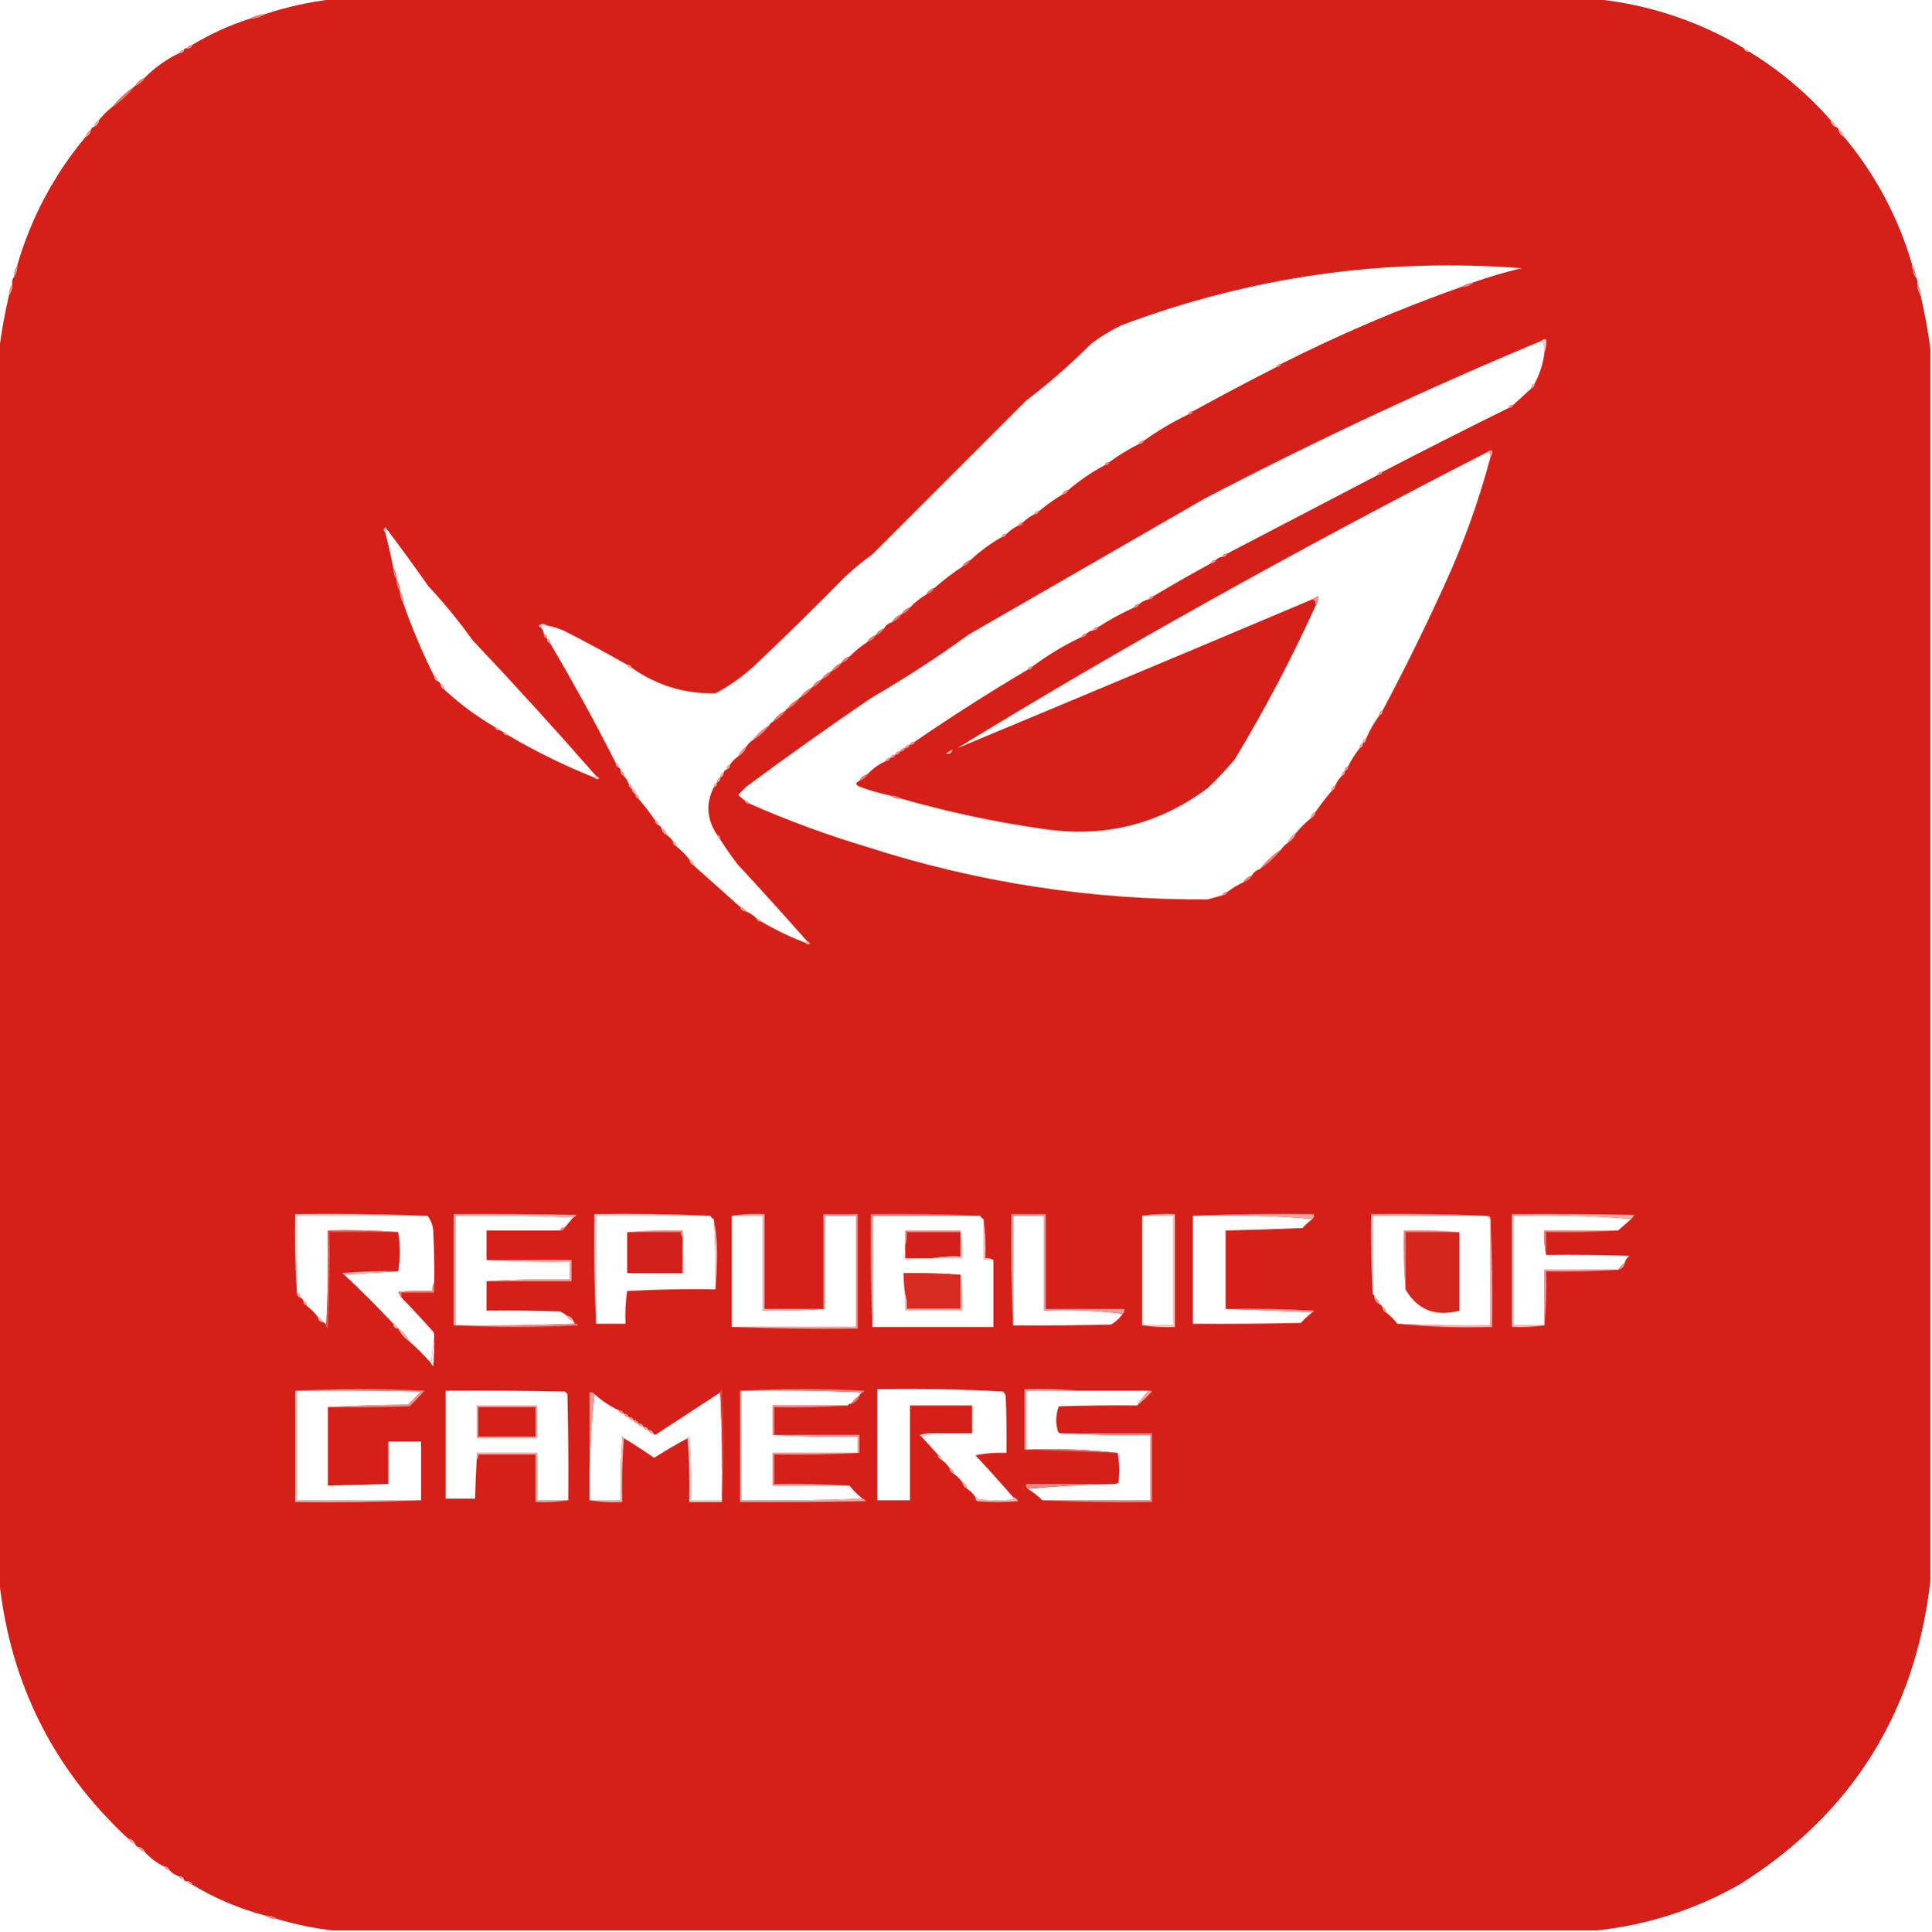
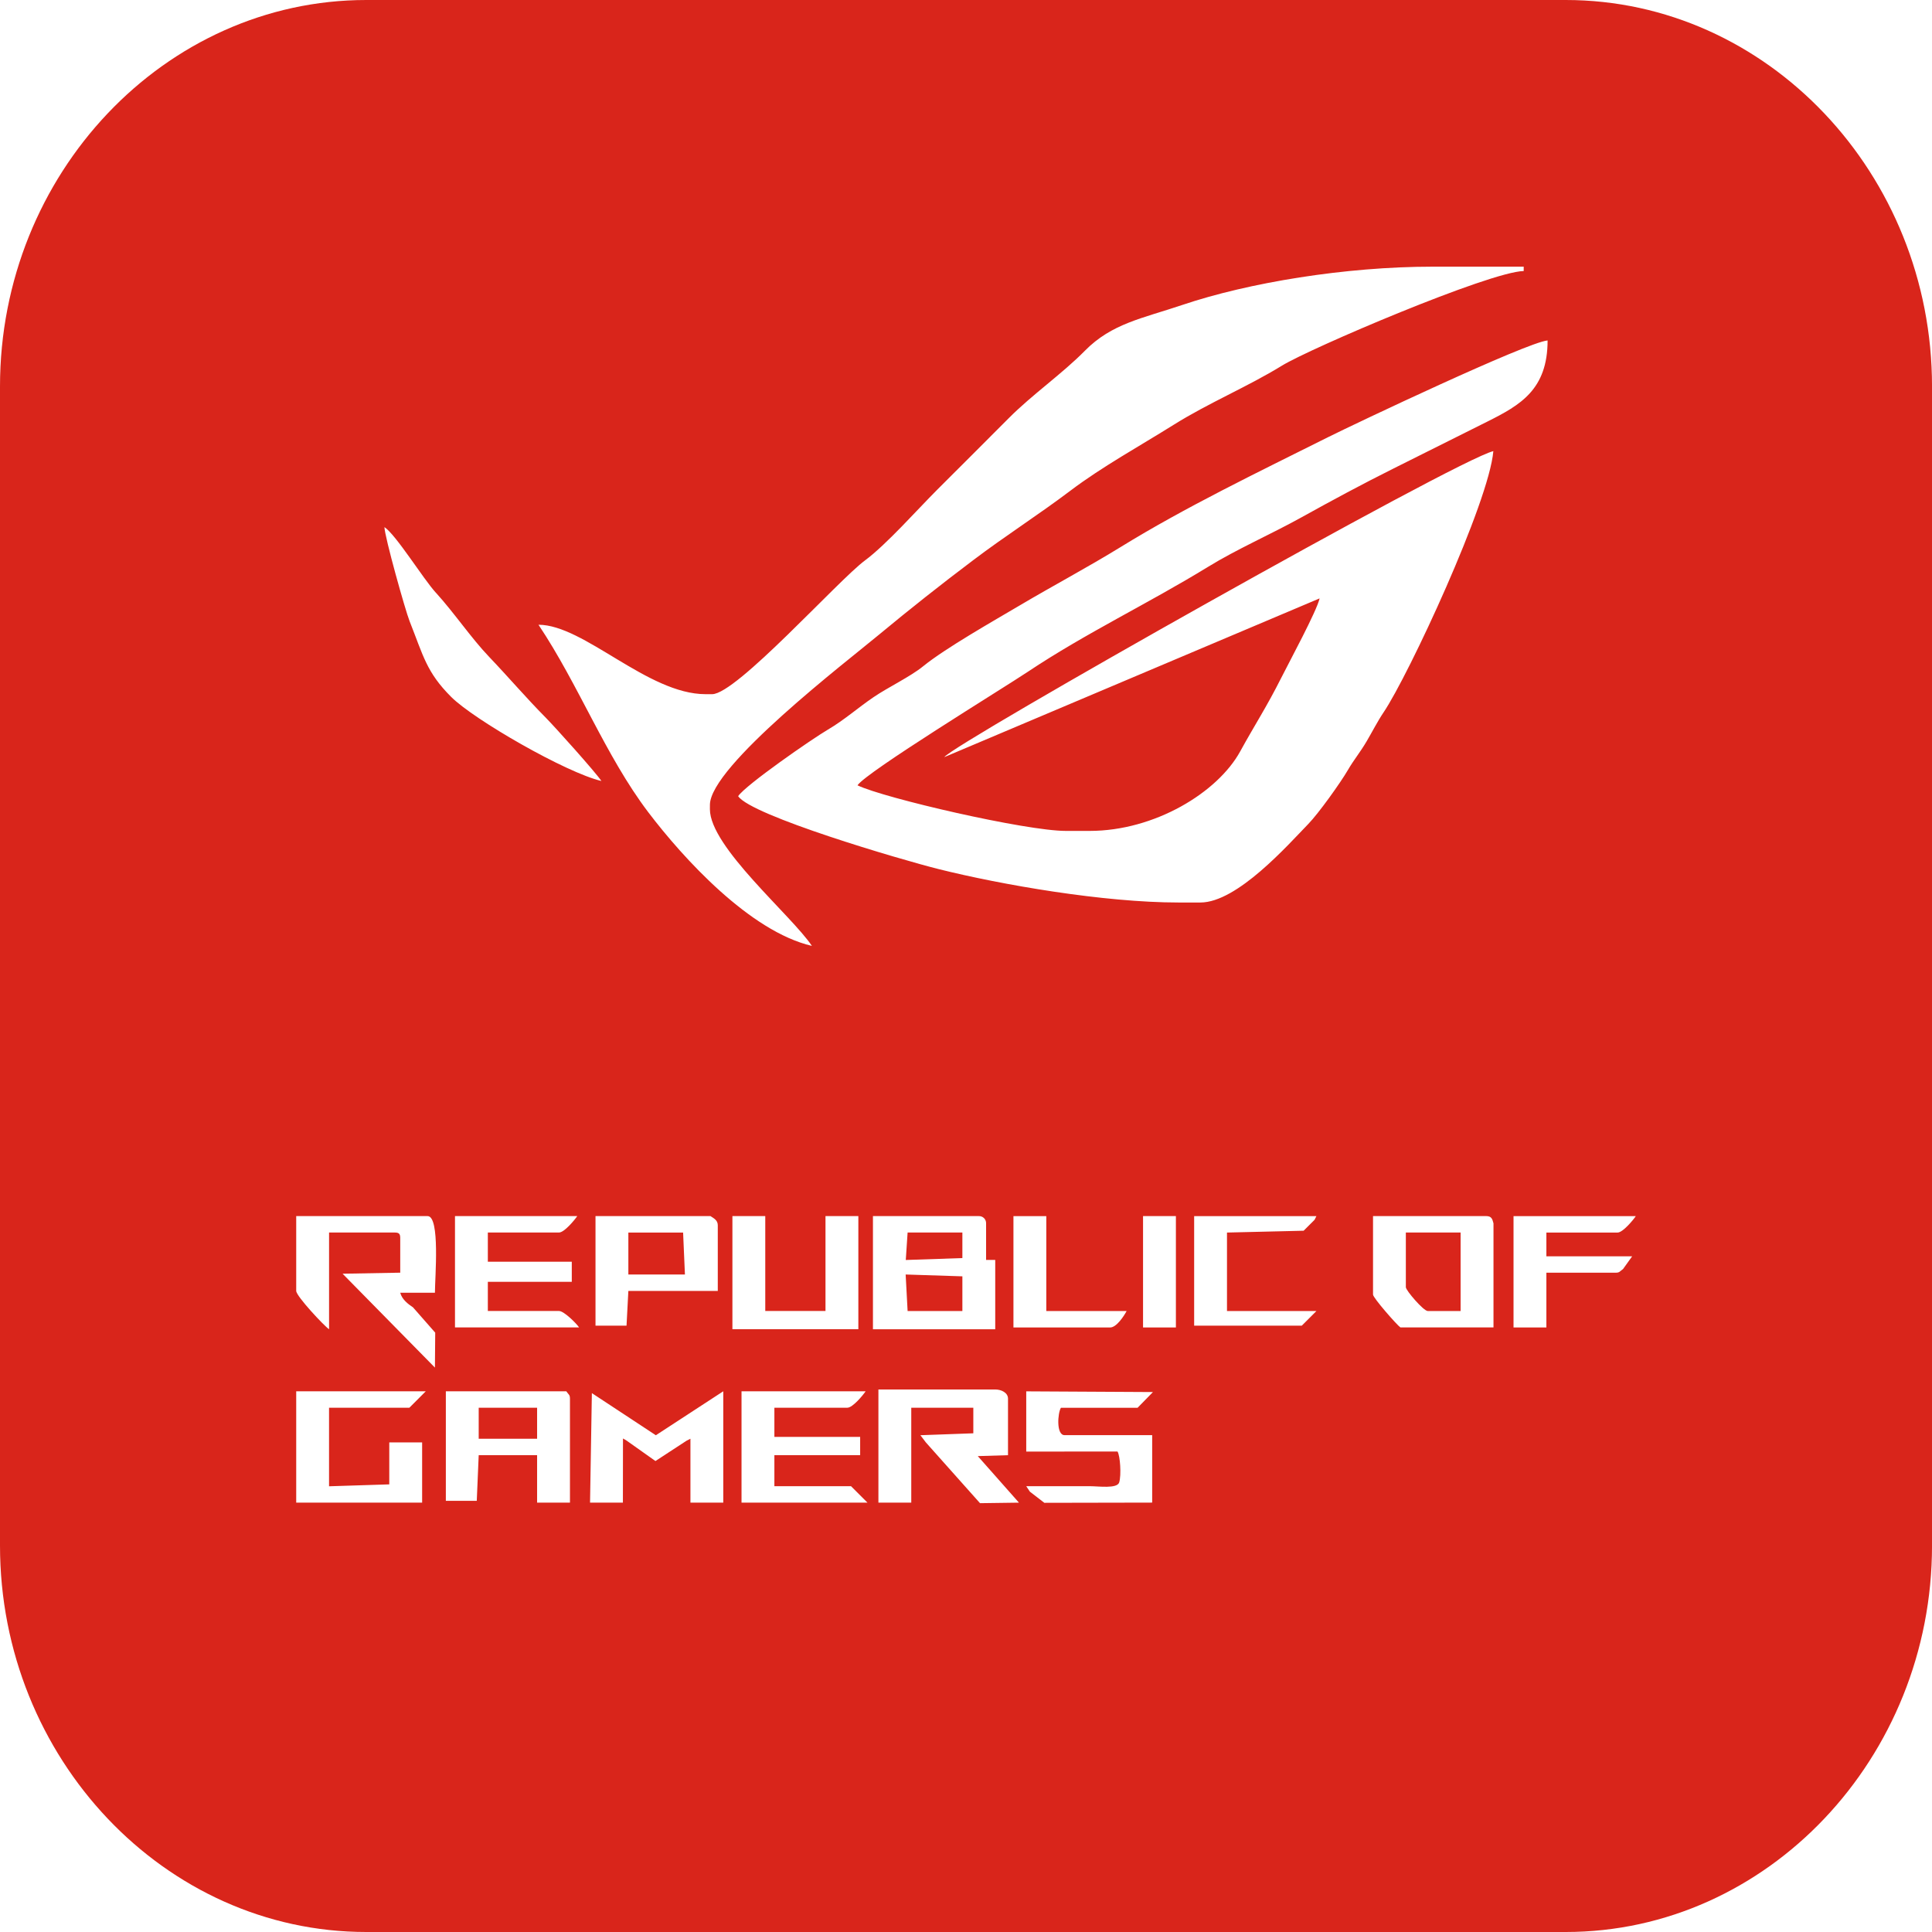
- <svg xmlns="http://www.w3.org/2000/svg" width="1181" height="1181" style="shape-rendering:geometricPrecision;text-rendering:geometricPrecision;image-rendering:optimizeQuality;fill-rule:evenodd;clip-rule:evenodd">
-   <path fill="#d42019" d="M203.5-.5h773a218 218 0 0 1 90 30q.48 2.32 3 2a215 215 0 0 1 50 42 4.7 4.7 0 0 0 3 4 3 3 0 0 1 2 2 4.7 4.7 0 0 0 3 4 215 215 0 0 1 42 79q-.13 3.98 2 7a4.6 4.6 0 0 1 1 4q-.13 3.98 2 7 3.82 16.5 6 33v753q-13.74 120.8-116 185.5a224 224 0 0 1-88 28.5h-773a193 193 0 0 1-34-7 11 11 0 0 0-7-2 171 171 0 0 1-45-19q-.7-2.11-3-2-1.5.26-2-1-.7-2.11-3-2a14.5 14.5 0 0 1-6-4q-.7-2.11-3-2a40 40 0 0 1-12-9 4.7 4.7 0 0 0-4-3 3 3 0 0 1-2-2 4.7 4.7 0 0 0-4-3q-69-64.01-79-158v-753q2.18-16.5 6-33a11 11 0 0 0 2-7 4.6 4.6 0 0 1 1-4 11 11 0 0 0 2-7 215 215 0 0 1 42-79 4.7 4.7 0 0 0 3-4 3 3 0 0 1 2-2 4.7 4.7 0 0 0 3-4q3.5-4.5 8-8a65 65 0 0 0 14-13 11 11 0 0 0 6-5 78 78 0 0 1 21-15q2.3.1 3-2 .5-1.26 2-1 2.3.1 3-2 16.5-10 35-16 5.5-.33 10-3 20.06-6.6 41-9m698 173q-4.34.94-8 3a937 937 0 0 0-110 47q-2.3-.1-3 2a1853 1853 0 0 0-51 27q-2.3-.1-3 2-14.25 6.87-27 16-2.3-.1-3 2a123 123 0 0 0-18 11q-2.3-.1-3 2a125 125 0 0 0-22 15 4.7 4.7 0 0 0-4 3 104 104 0 0 0-14 10q-2.3-.1-3 2a27 27 0 0 0-7 5q-2.3-.1-3 2a27 27 0 0 0-7 5q-2.3-.1-3 2a101 101 0 0 0-19 14 7.5 7.5 0 0 0-5 4 161 161 0 0 0-17 13 7.5 7.5 0 0 0-5 4 45 45 0 0 0-10 8 7.5 7.5 0 0 0-5 4 11 11 0 0 0-6 5 7.5 7.5 0 0 0-5 4 7.5 7.5 0 0 0-5 4 7.5 7.5 0 0 0-5 4 72 72 0 0 0-11 9 7.5 7.5 0 0 0-5 4 11 11 0 0 0-6 5 11 11 0 0 0-6 5 11 11 0 0 0-6 5 15.3 15.3 0 0 0-7 6q-1 0-1 1a15.3 15.3 0 0 0-7 6q-1 0-1 1a20 20 0 0 0-8 7 3 3 0 0 0-2 2 32 32 0 0 0-10 9q-2.5 1.5-4 4a11 11 0 0 0-5 6q-3 2-5 5-2.1.7-2 3a3 3 0 0 0-2 2q-2.1.7-2 3-2.1.7-2 3-2.1.7-2 3-7.49 14.75 2 29a7 7 0 0 0 2 3 225 225 0 0 0 10.5 15 2784 2784 0 0 1 42.5 47q0 1-1 1-14.1-5.3-27-13a7 7 0 0 0-3-2 18 18 0 0 0-6-4 7 7 0 0 0-4-3l-28-25a4.7 4.7 0 0 0-3-4q-3.5-4.5-8-8 .1-2.3-2-3-1.5-2.5-4-4a4.7 4.7 0 0 0-3-4 3 3 0 0 0-2-2q.1-2.3-2-3a142 142 0 0 0-10-13q.1-2.3-2-3 .1-2.3-2-3 .1-2.3-2-3a12 12 0 0 0-3-5q.1-2.3-2-3 .26-1.5-1-2 .1-2.3-2-3a1284 1284 0 0 0-40-73q.1-2.3-2-3 .1-2.3-2-3a5.8 5.8 0 0 0-2-4 4.6 4.6 0 0 1 4-1q5.7 1.05 11 3.5 19.32 9.9 38 20.5.7 2.1 3 2 22.89 16.04 51 15.5a111 111 0 0 0 25-18 2020 2020 0 0 0 54-53 170 170 0 0 1 17-14l94-94a392 392 0 0 0 40-35 123 123 0 0 1 18-11q118.5-44.64 245-35a289 289 0 0 0-29 8.5m41 36q2.76 2.67 2 7a53 53 0 0 1-6 19q-2.1.7-2 3l-11 10q-2.3-.1-3 2a4157 4157 0 0 0-77 39q-2.3-.1-3 2l-92 48q-2.3-.1-3 2a5.8 5.8 0 0 0-4 2q-2.3-.1-3 2a899 899 0 0 0-35 20q-2.3-.1-3 2-3.48.75-6 3-2.3-.1-3 2-11.5 5.25-22 12-2.3-.1-3 2a5.8 5.8 0 0 0-4 2q-2.3-.1-3 2-16 7.5-30 18-2.3-.1-3 2a1232 1232 0 0 0-69 44q-2.3-.1-3 2-2.3-.1-3 2-2.3-.1-3 2-2.3-.1-3 2-2.3-.1-3 2-2.3-.1-3 2a34 34 0 0 0-11 8 7.5 7.5 0 0 0-5 4q-3.78 1.8 0 3.5a123 123 0 0 0 19 5.5 11 11 0 0 0 7 2 650 650 0 0 0 87 18.5q55.4 8.15 100-25a204 204 0 0 0 16.5-17.5 901 901 0 0 0 49.5-94 7.1 7.1 0 0 0 1.5-6 20 20 0 0 0-3.5 2 43665 43665 0 0 1-217 91 4322 4322 0 0 1 153-89.5 5263 5263 0 0 1 171-91.5q2.33.48 2 3a489 489 0 0 1-28.5 79 1340 1340 0 0 1-37.5 76q-2.1.7-2 3-4.76 6.5-8 14-2.1.7-2 3-2.1.7-2 3a60 60 0 0 0-7 11q-2.1.7-2 3-2.1.7-2 3a19 19 0 0 0-4 6q-2.1.7-2 3a142 142 0 0 0-10 13 4.7 4.7 0 0 0-3 4 58 58 0 0 0-9 9 11 11 0 0 0-5 6q-2.5 1.5-4 4a55 55 0 0 0-13 12 7.8 7.8 0 0 0-5 4 7.5 7.5 0 0 0-5 4 48 48 0 0 0-10 6q-2.3-.1-3 2-4.47 1.23-9 2.5a664 664 0 0 1-208-32 619 619 0 0 1-72-26.5 7 7 0 0 0-3-2 20 20 0 0 1-4-3.5l5-5a2399 2399 0 0 1 76-54q31.02-18 60-39l144-83a2623 2623 0 0 1 206-96.5m-706 115a1359 1359 0 0 1 25.5 35 335 335 0 0 1 27 33 2921 2921 0 0 1 75.5 83q0 1-1 1a390 390 0 0 1-53-26 7 7 0 0 0-3-2l-2-1a7 7 0 0 0-3-2 174 174 0 0 1-31-23q.1-2.3-2-3a3 3 0 0 0-2-2q.1-2.3-2-3a379 379 0 0 1-19-45q.13-3.98-2-7 .13-3.98-2-7 .13-3.98-2-7a263 263 0 0 0-5-22q-.26-1.5 1-2m25 420q3.6 4.8 3.5 11 .75 15 .5 30a7 7 0 0 0-1 5q-10.5-.25-21 .5a20 20 0 0 0 2 3.5 597 597 0 0 1 19.5 21q.72 1.43.5 3l-2 16q-6-7-13-13a20 20 0 0 0-7-8 6.6 6.6 0 0 0-3-3 637 637 0 0 0-30-30l33-2q2-12 0-24a463 463 0 0 0-43-1q.5 29.25-1 58a3 3 0 0 0-2-2 6.6 6.6 0 0 0-3-3q-3-4-7-7 .1-2.3-2-3a3 3 0 0 0-2-2q.1-2.3-2-3v-47zm89 1q-2.46 2.97-5 6-2.3-.1-3 2h-45v18a651 651 0 0 0 51 1v11a651 651 0 0 0-51 1v18q22.5-.25 45 .5 2.23 1 4 2.5a4.7 4.7 0 0 0 4 3l1 2q-36.25 1.5-73 1v-67q36.25-.5 72 1m84-1a3 3 0 0 0 2 2 474 474 0 0 1 1 43q-27.01-.5-54 1a106 106 0 0 0-1 20h-18v-66zm13 0h19v58q19.26.5 38-1v-57h19v68h-76zm152 0a3 3 0 0 0 2 2v25h6v41h-74v-68zm87 60a22 22 0 0 1-7 6.5q-30 .75-60 .5v-67h19v58q24.56-.98 48 2m12-60h19v67h-19zm31 0q37.03-.99 73 2a46 46 0 0 0-6 5.5q-23.5.93-47 1.5v48l53 2a64 64 0 0 0-7 6.5q-33 .75-66 .5zm180 0a3 3 0 0 0 2 2v65q-28.62.48-57-1-3-4-7-7 .1-2.3-2-3a3 3 0 0 0-2-2 4.7 4.7 0 0 0-3-4q.26-1.5-1-2v-48zm88 2-8 7h-45q-.48 7.8 1 15 25.5-.25 51 .5a7 7 0 0 0-3 4.5q-2.5 1.5-4 4h-45v34h-19v-67q36.54-.99 72 2m-378 170q.16.93 1 1.5-11 1-22 0a4.3 4.3 0 0 0-2-1.5q-2-3-5-5a4.7 4.7 0 0 0-3-4q-2-3-5-5a4.7 4.7 0 0 0-3-4q-2-3-5-5 .1-2.3-2-3l-10-11 8-2h23v-17h-38v58h-20v-68q38.6-.7 77 1.5a10 10 0 0 1 1.5 2.5q.75 17.5.5 35a74 74 0 0 0-19 1.5q11.85 12.6 23 25.5m-438-65q38-.25 76 .5l-8 8q-24.75.25-49 1.5v48q18.5-.55 37-1v-26h20v36h-76zm166 67h-19v-29h-37v4q-.66 12-1 24h-18v-66q36.5-.25 73 .5l1.5 1.5q.75 32.5.5 65m106-67q37.25-.5 74 1a3 3 0 0 0-2 2q-3 2-5 5-1.5-.26-2 1h-46v18q25.75 1.5 52 1v10h-52v20h47q3.5 4.5 8 8-36.75 1.5-74 1zm207 0h42a45 45 0 0 0-7 9q-24-.25-48 .5a23.3 23.3 0 0 0-.5 15.5q.57.84 1.5 1 27.25 1.5 55 1v40h-66a47 47 0 0 0-9-7 700 700 0 0 1 53-3q1.5.13 2.5-1 1.18-9.12-.5-18a393 393 0 0 0-56-2v-36zm-220 1q1.5 32.75 1 66h-19q.5-19.53-1-39-.9.19-1 1a364 364 0 0 0-20.5 12 317 317 0 0 0-18.5-12q-.1-.81-1-1a381 381 0 0 0-1 39h-19v-19a526 526 0 0 1 3-46 60 60 0 0 0 15 10q.7 2.1 3 2 .7 2.1 3 2 .7 2.1 3 2 .7 2.1 3 2 .7 2.1 3 2 .7 2.1 3 2 .7 2.1 3 2 .6 1.54 2 .5z" style="opacity:1" />
-   <path fill="#ed7d71" d="M162.5 8.5q-4.5 2.67-10 3 4.5-2.67 10-3" style="opacity:1" />
-   <path fill="#f09086" d="M117.5 27.5q-.7 2.1-3 2 .7-2.1 3-2" style="opacity:1" />
-   <path fill="#f49c8e" d="M1066.5 29.5a7 7 0 0 1 3 2q-2.52.32-3-2" style="opacity:1" />
-   <path fill="#f0968d" d="M112.5 30.5q-.7 2.1-3 2 .7-2.1 3-2" style="opacity:1" />
-   <path fill="#ec7a6c" d="M88.5 47.5a11 11 0 0 1-6 5 11 11 0 0 1 6-5" style="opacity:1" />
-   <path fill="#e96e5c" d="M82.5 52.5a65 65 0 0 1-14 13 65 65 0 0 1 14-13" style="opacity:1" />
-   <path fill="#f2a199" d="M60.5 73.5a4.7 4.7 0 0 1-3 4 4.7 4.7 0 0 1 3-4" style="opacity:1" />
-   <path fill="#f3a7a0" d="M1119.5 73.5a4.7 4.7 0 0 1 3 4 4.7 4.7 0 0 1-3-4" style="opacity:1" />
-   <path fill="#f29a92" d="M55.5 79.5a4.7 4.7 0 0 1-3 4 4.7 4.7 0 0 1 3-4m1069 0a4.7 4.7 0 0 1 3 4 4.7 4.7 0 0 1-3-4" style="opacity:1" />
-   <path fill="#ed8578" d="M10.5 162.5q.14 3.98-2 7-.13-3.98 2-7m1159 0a11 11 0 0 1 2 7 11 11 0 0 1-2-7" style="opacity:1" />
-   <path fill="#ed8070" d="M901.5 172.5a10 10 0 0 1-8 3 29 29 0 0 1 8-3" style="opacity:1" />
-   <path fill="#ee9489" d="M7.5 173.5q.13 3.98-2 7-.13-3.98 2-7m1165 0a11 11 0 0 1 2 7 11 11 0 0 1-2-7" style="opacity:1" />
-   <path fill="#f6cbc8" d="M942.5 208.5q1.05-1.36 3-1 .45 4.32-1 8 .76-4.33-2-7" style="opacity:1" />
-   <path fill="#f0938b" d="M783.5 222.5q-.7 2.1-3 2 .7-2.1 3-2" style="opacity:1" />
-   <path fill="#f3a79f" d="M938.5 234.5q.1 2.3-2 3-.1-2.3 2-3" style="opacity:1" />
-   <path fill="#f09189" d="M925.5 247.5q-.7 2.1-3 2 .7-2.1 3-2" style="opacity:1" />
-   <path fill="#f09086" d="M729.5 251.5q-.7 2.1-3 2 .7-2.1 3-2" style="opacity:1" />
-   <path fill="#ef948b" d="M699.5 269.5q-.7 2.1-3 2 .7-2.1 3-2" style="opacity:1" />
-   <path fill="#eea19d" d="M909.5 276.5q1.05-1.36 3-1a4.6 4.6 0 0 1-1 4q.33-2.52-2-3" style="opacity:1" />
-   <path fill="#f09289" d="M678.5 282.5q-.7 2.1-3 2 .7-2.1 3-2" style="opacity:1" />
-   <path fill="#f09186" d="M845.5 288.5q-.7 2.1-3 2 .7-2.1 3-2" style="opacity:1" />
-   <path fill="#ef8f86" d="M653.5 299.5a4.7 4.7 0 0 1-4 3 4.7 4.7 0 0 1 4-3" style="opacity:1" />
-   <path fill="#f19c94" d="M635.5 312.5q-.7 2.1-3 2 .7-2.1 3-2" style="opacity:1" />
-   <path fill="#f19c93" d="M625.5 319.5q-.7 2.1-3 2 .7-2.1 3-2" style="opacity:1" />
-   <path fill="#eca9a6" d="M236.5 323.5q-1.26.5-1 2-1.92-1.33 0-3 .9.18 1 1" style="opacity:1" />
-   <path fill="#f19c93" d="M615.5 326.5q-.7 2.1-3 2 .7-2.1 3-2" style="opacity:1" />
-   <path fill="#ef938c" d="M750.5 338.5q-.7 2.1-3 2 .7-2.1 3-2m-7 4q-.7 2.1-3 2 .7-2.1 3-2" style="opacity:1" />
-   <path fill="#ea7669" d="M593.5 342.5a7.5 7.5 0 0 1-5 4 7.5 7.5 0 0 1 5-4" style="opacity:1" />
-   <path fill="#ec7d72" d="M240.5 347.5a11 11 0 0 1 2 7 11 11 0 0 1-2-7" style="opacity:1" />
-   <path fill="#ec8375" d="M242.5 354.5a11 11 0 0 1 2 7 11 11 0 0 1-2-7" style="opacity:1" />
-   <path fill="#ea7666" d="M571.5 359.5a7.5 7.5 0 0 1-5 4 7.5 7.5 0 0 1 5-4" style="opacity:1" />
-   <path fill="#ed8478" d="M244.5 361.5a11 11 0 0 1 2 7 11 11 0 0 1-2-7" style="opacity:1" />
-   <path fill="#ef9085" d="M705.5 364.5q-.7 2.1-3 2 .7-2.1 3-2" style="opacity:1" />
-   <path fill="#f2968b" d="M804.5 370.5q.51-2.98-2-4a20 20 0 0 1 3.5-2 7.1 7.1 0 0 1-1.5 6" style="opacity:1" />
-   <path fill="#ef8e85" d="M696.5 369.5q-.7 2.1-3 2 .7-2.1 3-2" style="opacity:1" />
-   <path fill="#ea786a" d="M556.5 371.5a7.5 7.5 0 0 1-5 4 7.5 7.5 0 0 1 5-4" style="opacity:1" />
-   <path fill="#eb776a" d="M551.5 375.5a11 11 0 0 1-6 5 11 11 0 0 1 6-5" style="opacity:1" />
-   <path fill="#f4ccc8" d="M334.5 382.5a4.6 4.6 0 0 0-4 1q-.82-.1-1-1 2.7-1.94 5 0" style="opacity:1" />
-   <path fill="#f09189" d="M671.5 383.5q-.7 2.1-3 2 .7-2.1 3-2" style="opacity:1" />
-   <path fill="#ea7467" d="M540.5 384.5a7.5 7.5 0 0 1-5 4 7.5 7.5 0 0 1 5-4" style="opacity:1" />
-   <path fill="#f08e86" d="M664.5 387.5q-.7 2.1-3 2 .7-2.1 3-2" style="opacity:1" />
-   <path fill="#ee8c85" d="M332.5 387.5q2.1.7 2 3-2.1-.7-2-3" style="opacity:1" />
-   <path fill="#ec7b6c" d="M535.5 388.5a7.5 7.5 0 0 1-5 4 7.5 7.5 0 0 1 5-4" style="opacity:1" />
-   <path fill="#ee9e98" d="M334.5 390.5q2.1.7 2 3-2.1-.7-2-3" style="opacity:1" />
-   <path fill="#ea796c" d="M519.5 401.5a7.5 7.5 0 0 1-5 4 7.5 7.5 0 0 1 5-4" style="opacity:1" />
-   <path fill="#f2a8a0" d="M383.5 406.5q2.3-.1 3 2-2.3.1-3-2" style="opacity:1" />
-   <path fill="#ec7b6e" d="M514.5 405.5a11 11 0 0 1-6 5 11 11 0 0 1 6-5" style="opacity:1" />
-   <path fill="#f19890" d="M631.5 407.5q-.7 2.1-3 2 .7-2.1 3-2" style="opacity:1" />
-   <path fill="#eb796a" d="M508.5 410.5a11 11 0 0 1-6 5 11 11 0 0 1 6-5" style="opacity:1" />
-   <path fill="#f0a69e" d="M265.5 413.5q2.1.7 2 3-2.1-.7-2-3" style="opacity:1" />
-   <path fill="#eb7769" d="M502.5 415.5a11 11 0 0 1-6 5 11 11 0 0 1 6-5" style="opacity:1" />
-   <path fill="#f1a69f" d="M269.5 418.5q2.1.7 2 3-2.1-.7-2-3" style="opacity:1" />
-   <path fill="#ec7c6d" d="M496.5 420.5a15.3 15.3 0 0 1-7 6 15.3 15.3 0 0 1 7-6" style="opacity:1" />
-   <path fill="#ec786b" d="M488.5 427.5a15.3 15.3 0 0 1-7 6 15.3 15.3 0 0 1 7-6" style="opacity:1" />
-   <path fill="#f1a098" d="M845.5 434.5q.1 2.3-2 3-.1-2.3 2-3" style="opacity:1" />
-   <path fill="#eb786a" d="M480.5 434.5a20 20 0 0 1-8 7 20 20 0 0 1 8-7" style="opacity:1" />
-   <path fill="#f49687" d="M302.5 444.5a7 7 0 0 1 3 2q-2.52.32-3-2" style="opacity:1" />
-   <path fill="#f49689" d="M307.5 447.5a7 7 0 0 1 3 2q-2.52.32-3-2" style="opacity:1" />
-   <path fill="#ef897f" d="M470.5 443.5a32 32 0 0 1-10 9 32 32 0 0 1 10-9" style="opacity:1" />
-   <path fill="#f2a39a" d="M835.5 451.5q.1 2.3-2 3-.1-2.3 2-3" style="opacity:1" />
-   <path fill="#f19890" d="M559.5 453.5q-.7 2.1-3 2 .7-2.1 3-2" style="opacity:1" />
-   <path fill="#f0928b" d="M556.5 455.5q-.7 2.1-3 2 .7-2.1 3-2" style="opacity:1" />
-   <path fill="#f3a9a5" d="M833.5 454.5q.1 2.3-2 3-.1-2.3 2-3" style="opacity:1" />
-   <path fill="#f1938a" d="M553.5 457.5q-.7 2.1-3 2 .7-2.1 3-2" style="opacity:1" />
-   <path fill="#f3beba" d="M582.5 458.5q-.83 3.16-4 2.5 1.8-1.65 4-2.5" style="opacity:1" />
-   <path fill="#f19a92" d="M456.5 456.5a11 11 0 0 1-5 6 11 11 0 0 1 5-6" style="opacity:1" />
-   <path fill="#f1938c" d="M550.5 459.5q-.7 2.1-3 2 .7-2.1 3-2" style="opacity:1" />
-   <path fill="#f1998f" d="M547.5 461.5q-.7 2.1-3 2 .7-2.1 3-2" style="opacity:1" />
-   <path fill="#f19992" d="M544.5 463.5q-.7 2.1-3 2 .7-2.1 3-2" style="opacity:1" />
-   <path fill="#f2a8a2" d="M376.5 466.5q2.1.7 2 3-2.1-.7-2-3" style="opacity:1" />
-   <path fill="#f2a29b" d="M446.5 467.5q.1 2.3-2 3-.1-2.3 2-3" style="opacity:1" />
-   <path fill="#ee958d" d="M824.5 468.5q.1 2.3-2 3-.1-2.3 2-3" style="opacity:1" />
-   <path fill="#ee9a92" d="M379.5 471.5q2.1.7 2 3-2.1-.7-2-3" style="opacity:1" />
-   <path fill="#f3a39b" d="M822.5 471.5q.1 2.3-2 3-.1-2.3 2-3" style="opacity:1" />
-   <path fill="#f3aaa6" d="M442.5 472.5q.1 2.3-2 3-.1-2.3 2-3" style="opacity:1" />
-   <path fill="#f5ccca" d="M364.5 474.5a4.3 4.3 0 0 1 2 1.5q-1.87 1.1-3-.5 1 0 1-1" style="opacity:1" />
-   <path fill="#eb7a6b" d="M530.5 473.5a7.5 7.5 0 0 1-5 4 7.5 7.5 0 0 1 5-4" style="opacity:1" />
-   <path fill="#f3a8a1" d="M440.5 475.5q.1 2.3-2 3-.1-2.3 2-3" style="opacity:1" />
-   <path fill="#f3aca7" d="M438.5 478.5q.1 2.3-2 3-.1-2.3 2-3" style="opacity:1" />
-   <path fill="#f1a198" d="M384.5 479.5q2.1.7 2 3-2.1-.7-2-3" style="opacity:1" />
-   <path fill="#f09a92" d="M816.5 480.5q.1 2.3-2 3-.1-2.3 2-3" style="opacity:1" />
-   <path fill="#f3a59d" d="M386.5 482.5q2.1.7 2 3-2.1-.7-2-3" style="opacity:1" />
-   <path fill="#f09e96" d="M388.5 485.5q2.1.7 2 3-2.1-.7-2-3" style="opacity:1" />
-   <path fill="#ec847a" d="M544.5 486.5q3.98-.13 7 2-3.98.13-7-2" style="opacity:1" />
-   <path fill="#f49789" d="M455.5 489.5a7 7 0 0 1 3 2q-2.52.32-3-2" style="opacity:1" />
-   <path fill="#f29c94" d="M804.5 496.5a4.7 4.7 0 0 1-3 4 4.7 4.7 0 0 1 3-4" style="opacity:1" />
-   <path fill="#f2988f" d="M400.5 501.5q2.1.7 2 3-2.1-.7-2-3" style="opacity:1" />
-   <path fill="#f3a39a" d="M404.5 506.5a4.7 4.7 0 0 1 3 4 4.7 4.7 0 0 1-3-4" style="opacity:1" />
-   <path fill="#f49989" d="M438.5 510.5q2.32.48 2 3a7 7 0 0 1-2-3" style="opacity:1" />
-   <path fill="#f2a19a" d="M792.5 509.5a11 11 0 0 1-5 6 11 11 0 0 1 5-6" style="opacity:1" />
-   <path fill="#f1a9a2" d="M411.5 514.5q2.1.7 2 3-2.1-.7-2-3" style="opacity:1" />
-   <path fill="#f3a7a0" d="M421.5 525.5a4.7 4.7 0 0 1 3 4 4.7 4.7 0 0 1-3-4" style="opacity:1" />
-   <path fill="#ed7f72" d="M783.5 519.5a55 55 0 0 1-13 12 55 55 0 0 1 13-12" style="opacity:1" />
-   <path fill="#ec7b6f" d="M765.5 535.5a7.5 7.5 0 0 1-5 4 7.5 7.5 0 0 1 5-4" style="opacity:1" />
-   <path fill="#ee9086" d="M750.5 545.5q-.7 2.1-3 2 .7-2.1 3-2" style="opacity:1" />
-   <path fill="#f39587" d="M452.5 554.5a7 7 0 0 1 4 3q-3.2-.07-4-3" style="opacity:1" />
-   <path fill="#f49689" d="M462.5 561.5a7 7 0 0 1 3 2q-2.52.33-3-2" style="opacity:1" />
-   <path fill="#f3b9b5" d="M493.5 575.5a4.3 4.3 0 0 1 2 1.5q-1.87 1.1-3-.5 1 0 1-1" style="opacity:1" />
-   <path fill="#f2bab5" d="M350.5 744.5q-35.75-1.5-72-1v67h-1v-68q37.5-.25 75 .5a4.3 4.3 0 0 1-2 1.5" style="opacity:1" />
-   <path fill="#eda8a2" d="M729.5 743.5q36.75-1.5 74-1 .36 1.95-1 3a667 667 0 0 0-73-2" style="opacity:1" />
-   <path fill="#eeaca8" d="M909.5 743.5h-70v48q-1.5-24.25-1-49 35.75-.5 71 1" style="opacity:1" />
-   <path fill="#eeb0aa" d="M997.5 745.5a649 649 0 0 0-72-2v67h19q-9.72 1.49-20 1v-69q37.5-.25 75 .5a10 10 0 0 1-2 2.5" style="opacity:1" />
-   <path fill="#f6d5d2" d="M261.5 743.5h-80v46a553 553 0 0 1-1-47q40.75-.5 81 1" style="opacity:1" />
-   <path fill="#f7dddb" d="M434.5 743.5h-70v66a1123 1123 0 0 1-1-67q35.75-.5 71 1" style="opacity:1" />
-   <path fill="#f1bdb9" d="M447.5 743.5q9.72-1.49 20-1v58h37a362 362 0 0 1-38 1v-58z" style="opacity:1" />
-   <path fill="#e98a83" d="M599.5 743.5h-66v68q-1.5-34.25-1-69a1123 1123 0 0 1 67 1" style="opacity:1" />
-   <path fill="#eb9d9b" d="M686.5 803.5a289 289 0 0 0-48-2v-58h-19v67q-1.5-33.75-1-68h21v58h48q.36 1.95-1 3" style="opacity:1" />
-   <path fill="#f1c0ba" d="M698.5 743.5q9.72-1.49 20-1v69q-10.28.49-20-1h19v-67z" style="opacity:1" />
-   <path fill="#f4bebc" d="M909.5 743.5q2 0 2 2a3 3 0 0 1-2-2" style="opacity:1" />
-   <path fill="#f3cec8" d="M601.5 745.5q1.5 11.73 1 24a7 7 0 0 1 5 1h-6z" style="opacity:1" />
-   <path fill="#f3c2c1" d="M436.5 745.5q2 10.2 2 21.5 0 11-1 21.5.48-21.62-1-43" style="opacity:1" />
-   <path fill="#ee8f86" d="M345.5 750.5q-.7 2.1-3 2 .7-2.1 3-2" style="opacity:1" />
-   <path fill="#e6827c" d="M383.5 753.5q16.73-1.5 34-1v4q-1.35-1.05-1-3z" style="opacity:1" />
-   <path fill="#e78580" d="M587.5 752.5v1h-33q.45 4.32-1 8v-9z" style="opacity:1" />
-   <path fill="#e67c75" d="M989.5 752.5q-21.74 1.5-44 1v14q-1.48-7.2-1-15z" style="opacity:1" />
-   <path fill="#e0574e" d="M243.5 753.5h-42q.5 29.52-1 59-1.2-.69-1-2 1.5-28.75 1-58 21.76-.5 43 1" style="opacity:1" />
-   <path fill="#d4201a" d="M383.5 753.5h33q-.35 1.95 1 3v22h-34zm204 0v15a73 73 0 0 0-17 1h-17v-8q1.45-3.68 1-8z" style="opacity:1" />
-   <path fill="#f2bebd" d="M587.5 752.5a73 73 0 0 1 1 17h-18a73 73 0 0 1 17-1z" style="opacity:1" />
-   <path fill="#e87e78" d="M892.5 753.5h-33v35q-1.5-17.73-1-36 17.27-.5 34 1" style="opacity:1" />
-   <path fill="#d5261d" d="M892.5 753.5v48q-21.97 5.9-33-13v-35z" style="opacity:1" />
-   <path fill="#f7e0dd" d="M553.5 764.5v5h6q-3.16 1.45-7 1a9.6 9.6 0 0 1 1-6" style="opacity:1" />
-   <path fill="#ef928a" d="M993.5 772.5q-.5 3.5-4 4 1.5-2.5 4-4" style="opacity:1" />
-   <path fill="#f2b7b4" d="m243.5 777.5-33 2q-.81-.1-1-1 16.97-1.5 34-1" style="opacity:1" />
-   <path fill="#f1978e" d="M989.5 776.5q-21.74 1.5-44 1 .5 16.77-1 33v-34z" style="opacity:1" />
-   <path fill="#f8dbd9" d="M417.5 762.5a73 73 0 0 1 1 17q-17.77.5-35-1h34z" style="opacity:1" />
-   <path fill="#d62b20" d="M587.5 779.5v21h-33q.47-4.82-1-9a114 114 0 0 1-1-13q17.53-.25 35 1" style="opacity:1" />
-   <path fill="#efa6a3" d="M297.5 770.5h52v13h-52a651 651 0 0 1 51-1v-11q-25.77.5-51-1" style="opacity:1" />
-   <path fill="#eb7b71" d="M265.5 784.5v6h-20v3a20 20 0 0 1-2-3.5q10.5-.75 21-.5a7 7 0 0 1 1-5" style="opacity:1" />
-   <path fill="#f09e98" d="M181.5 790.5q2.1.7 2 3-2.1-.7-2-3" style="opacity:1" />
-   <path fill="#ef968d" d="M840.5 793.5a4.7 4.7 0 0 1 3 4 4.7 4.7 0 0 1-3-4" style="opacity:1" />
-   <path fill="#f39991" d="M185.5 795.5q2.1.7 2 3-2.1-.7-2-3" style="opacity:1" />
-   <path fill="#efabab" d="M587.5 779.5q1.5 10.72 1 22h-35v-10a21 21 0 0 1 1 9h33z" style="opacity:1" />
-   <path fill="#eda2a2" d="M749.5 800.5q27.01-.5 54 1-.19.9-1 1z" style="opacity:1" />
-   <path fill="#f39c93" d="M845.5 799.5q2.1.7 2 3-2.1-.7-2-3" style="opacity:1" />
-   <path fill="#f3ada6" d="M346.5 804.5a4.7 4.7 0 0 1 4 3 4.7 4.7 0 0 1-4-3" style="opacity:1" />
-   <path fill="#f5a9a0" d="M194.5 805.5a6.6 6.6 0 0 1 3 3q-3 0-3-3" style="opacity:1" />
-   <path fill="#f5aba3" d="M240.5 809.5a6.6 6.6 0 0 1 3 3q-3 0-3-3" style="opacity:1" />
-   <path fill="#e78383" d="M351.5 809.5q1.31-.2 2 1a725 725 0 0 1-76 0h1q36.75.5 73-1" style="opacity:1" />
-   <path fill="#f0a6a4" d="M911.5 745.5q1.5 32.75 1 66-29.55.98-58-2 28.38 1.48 57 1z" style="opacity:1" />
-   <path fill="#ed9b99" d="M447.5 811.5h76v-68h-19v57h-1v-58h21v70q-38.75.5-77-1" style="opacity:1" />
-   <path fill="#f4b0aa" d="M243.5 812.5a20 20 0 0 1 7 8 20 20 0 0 1-7-8" style="opacity:1" />
-   <path fill="#f9e4e3" d="M265.5 817.5q.25 9-.5 18a4.3 4.3 0 0 1-1.5-2z" style="opacity:1" />
-   <path fill="#e9938d" d="M180.5 850.5a783 783 0 0 1 79 0 121 121 0 0 1-9 9.5q-25 .75-50 .5 24.25-1.25 49-1.5l8-8q-38-.75-76-.5z" style="opacity:1" />
-   <path fill="#e78e88" d="M452.5 850.5a725 725 0 0 1 76 0q-.19.9-1 1-36.75-1.5-74-1z" style="opacity:1" />
-   <path fill="#db4034" d="M441.5 918.5v-1q.5-33.25-1-66-.2-1.31 1-2a598 598 0 0 1 0 69" style="opacity:1" />
-   <path fill="#efa09e" d="M660.5 850.5h-33v36h-1v-37q17.27-.5 34 1" style="opacity:1" />
-   <path fill="#f1a19a" d="M702.5 850.5q1.1-.2 2 .5a107 107 0 0 1-9 8.5 45 45 0 0 1 7-9" style="opacity:1" />
-   <path fill="#ea7465" d="M525.5 853.5a6.4 6.4 0 0 1-5 5q2-3 5-5" style="opacity:1" />
-   <path fill="#eda09b" d="M291.5 859.5h37v20h-37z" style="opacity:1" />
-   <path fill="#ec928c" d="M518.5 859.5q-22.23 1.5-45 1v17h-1v-18z" style="opacity:1" />
-   <path fill="#d31f18" d="M292.5 860.5h35v18h-35z" style="opacity:1" />
-   <path fill="#ef9389" d="M378.5 862.5q2.3-.1 3 2-2.3.1-3-2" style="opacity:1" />
-   <path fill="#ee968d" d="M381.5 864.5q2.3-.1 3 2-2.3.1-3-2" style="opacity:1" />
-   <path fill="#ee9a92" d="M384.5 866.5q2.3-.1 3 2-2.3.1-3-2" style="opacity:1" />
-   <path fill="#ee9d97" d="M363.5 852.5a526 526 0 0 0-3 46v-47q1.95-.36 3 1" style="opacity:1" />
-   <path fill="#f09f96" d="M387.5 868.5q2.3-.1 3 2-2.3.1-3-2" style="opacity:1" />
-   <path fill="#f3a49b" d="M390.5 870.5q2.3-.1 3 2-2.3.1-3-2" style="opacity:1" />
-   <path fill="#f2a5a0" d="M393.5 872.5q2.3-.1 3 2-2.3.1-3-2" style="opacity:1" />
-   <path fill="#f3a8a3" d="M396.5 874.5q2.3-.1 3 2-2.3.1-3-2" style="opacity:1" />
-   <path fill="#f6d5d3" d="m571.5 876.5-8 2q-.81-.1-1-1a21 21 0 0 1 9-1" style="opacity:1" />
-   <path fill="#eeada8" d="M472.5 877.5h53v11h-1v-10q-26.25.5-52-1" style="opacity:1" />
-   <path fill="#eb9088" d="M648.5 876.5h56v42a1123 1123 0 0 1-67-1h66v-40q-27.75.5-55-1" style="opacity:1" />
-   <path fill="#f8dcda" d="M420.5 879.5q.1-.81 1-1a381 381 0 0 1 1 39h19v1h-20q.5-19.77-1-39" style="opacity:1" />
-   <path fill="#e16565" d="M626.5 886.5h1q28.55-.98 56 2a35139 35139 0 0 1-57-2" style="opacity:1" />
-   <path fill="#f2c1be" d="M381.5 879.5q-1.5 19.23-1 39-10.28.49-20-1h19a381 381 0 0 1 1-39q.9.19 1 1" style="opacity:1" />
-   <path fill="#f0a8a5" d="M347.5 917.5q-9.72 1.49-20 1v-29h-35q.36 1.95-1 3v-4h37v29z" style="opacity:1" />
-   <path fill="#f1aba6" d="M573.5 889.5q2.1.7 2 3-2.1-.7-2-3" style="opacity:1" />
-   <path fill="#f3a49c" d="M580.5 897.5a4.7 4.7 0 0 1 3 4 4.7 4.7 0 0 1-3-4" style="opacity:1" />
-   <path fill="#e98f88" d="M524.5 888.5h1q-25.75 1.5-52 1v18q23.25-.5 46 1h-47v-20z" style="opacity:1" />
-   <path fill="#f3a198" d="M588.5 906.5a4.7 4.7 0 0 1 3 4 4.7 4.7 0 0 1-3-4" style="opacity:1" />
-   <path fill="#e78881" d="M681.5 907.5a700 700 0 0 0-53 3q-1.36-1.05-1-3z" style="opacity:1" />
-   <path fill="#f3b7b2" d="M180.5 850.5h1v67h76q-38.25 1.5-77 1z" style="opacity:1" />
-   <path fill="#efa8a3" d="M452.5 850.5h1v67q37.25.5 74-1a4.3 4.3 0 0 1 2 1.5q-38.5.75-77 .5z" style="opacity:1" />
-   <path fill="#f4b9b5" d="M596.5 915.5a4.3 4.3 0 0 1 2 1.5q11 1 22 0a2.3 2.3 0 0 1-1-1.5 3.8 3.8 0 0 1 3 2.5q-12.5 1-25 0a2.9 2.9 0 0 1-1-2.5" style="opacity:1" />
-   <path fill="#f3a39b" d="M78.5 1124.5a4.7 4.7 0 0 1 4 3 4.7 4.7 0 0 1-4-3" style="opacity:1" />
-   <path fill="#f49e94" d="M84.5 1129.5a4.7 4.7 0 0 1 4 3 4.7 4.7 0 0 1-4-3" style="opacity:1" />
-   <path fill="#ef9087" d="M100.5 1141.5q2.3-.11 3 2-2.3.11-3-2" style="opacity:1" />
-   <path fill="#f2ada5" d="M109.5 1147.5q2.3-.11 3 2-2.3.11-3-2" style="opacity:1" />
-   <path fill="#f2a59d" d="M114.5 1150.5q2.3-.11 3 2-2.3.11-3-2" style="opacity:1" />
-   <path fill="#ea776a" d="M162.5 1171.5q3.98-.13 7 2-3.98.13-7-2" style="opacity:1" />
+ <svg xmlns="http://www.w3.org/2000/svg" xml:space="preserve" width="100mm" height="100mm" style="shape-rendering:geometricPrecision;text-rendering:geometricPrecision;image-rendering:optimizeQuality;fill-rule:evenodd;clip-rule:evenodd" viewBox="0 0 90.909 90.909">
+   <path id="图层_x0020_1" d="M17.234 0h56.441C83.154 0 90.91 8.182 90.91 18.182v54.545c0 10-7.755 18.182-17.234 18.182H17.234C7.755 90.91 0 82.727 0 72.727V18.182C0 8.182 7.755 0 17.234 0m23.115 36.953c.424-.632 6.818-4.545 8.026-5.35 2.695-1.799 5.668-3.213 8.455-4.922 1.408-.864 2.936-1.52 4.405-2.335 1.46-.81 2.849-1.558 4.336-2.301l4.425-2.212c1.544-.773 2.825-1.505 2.825-3.813-.966.08-9.044 3.909-10.348 4.56-3.3 1.651-6.69 3.28-9.746 5.163-1.544.95-3.183 1.82-4.723 2.732-1.244.736-3.518 2.023-4.573 2.881-.593.483-1.642.982-2.329 1.45-.728.495-1.377 1.075-2.148 1.527-.756.444-3.869 2.604-4.221 3.13.612.915 7.647 2.985 9.435 3.432 2.965.741 7.764 1.572 11.293 1.572h1.022c1.733 0 4.115-2.703 5.082-3.7.478-.492 1.508-1.93 1.858-2.532.285-.49.576-.829.887-1.359.258-.44.517-.947.791-1.353 1.183-1.753 4.967-9.9 5.167-12.295-1.733.404-25.419 13.777-25.835 14.398l17.66-7.469c-.128.587-1.436 3.004-1.798 3.725-.69 1.376-1.253 2.225-1.938 3.474-1.062 1.937-4.03 3.742-7.082 3.742h-1.123c-1.885 0-8.542-1.54-9.803-2.145m-6.944.92c0-1.817 6.467-6.77 7.937-7.994a121 121 0 0 1 4.447-3.517c1.519-1.15 3.069-2.133 4.585-3.278 1.47-1.113 3.262-2.1 4.863-3.102 1.635-1.024 3.47-1.784 5.085-2.777 1.316-.81 9.76-4.416 11.375-4.452v-.205H67.41c-4.105 0-8.67.752-11.78 1.802-1.872.632-3.315.868-4.583 2.156-1.06 1.077-2.477 2.061-3.575 3.165-1.144 1.15-2.221 2.222-3.37 3.37-.953.953-2.389 2.58-3.405 3.333-1.257.931-6.042 6.29-7.188 6.29H33.2c-2.724 0-5.718-3.267-7.862-3.267 1.886 2.817 3.154 6.17 5.166 8.822 1.64 2.16 4.784 5.611 7.7 6.29-.966-1.442-4.8-4.655-4.8-6.433zm-12.893-9.98c-.613-.675-1.87-2.72-2.423-3.091.012.461.982 3.92 1.185 4.43.643 1.62.79 2.396 1.955 3.56 1.075 1.075 5.416 3.571 7.07 3.957-.279-.418-2.18-2.537-2.627-2.988-.928-.938-1.739-1.892-2.659-2.856-.85-.89-1.628-2.054-2.5-3.013m-1.079 33.625c-.24-.161-.516-.37-.601-.687h1.632c0-.699.252-3.607-.344-3.607h-6.183v3.52c0 .246 1.311 1.647 1.546 1.804v-4.551h3.091c.198 0 .258.06.258.257v1.632l-2.713.049 4.345 4.417.014-1.644zm25.85-1.46v1.632h-2.577l-.092-1.718zm-2.577-2.061h2.577v1.202l-2.663.09zm-1.631 4.551h5.754v-3.263h-.43v-1.718a.33.33 0 0 0-.343-.343h-4.981zm4.723 4.896-2.49.09.257.339 2.548 2.859 1.832-.025-1.937-2.19 1.422-.043v-2.662c0-.278-.312-.43-.601-.43h-5.497v5.325h1.546V66.24h2.92zM22.525 66.24h2.748v1.46h-2.748zm0 2.233h2.748v2.233h1.546v-4.895c0-.193-.068-.189-.172-.344h-5.668v5.153h1.455zm43.626-7.9v-2.577h2.577v3.693h-1.546c-.2 0-1.03-.97-1.03-1.117m-.257 1.889h4.38v-4.896c-.052-.194-.083-.343-.344-.343h-5.324v3.693c0 .155 1.128 1.438 1.288 1.546m-31.432.085h5.926v-5.324h-1.546v4.466h-2.834v-4.466h-1.546zm-6.613 3.006-.086 5.153h1.546l.004-3.019.168.099 1.36.963 1.474-.963.172-.086v3.006h1.545v-5.239l-3.172 2.069zm-13.912 5.153h5.925v-2.834h-1.546v1.975l-2.834.09v-3.697h3.78l.772-.773h-6.097zm7.471-8.244h5.84c-.122-.183-.708-.773-.945-.773h-3.349v-1.374h3.95v-.945h-3.95v-1.374h3.35c.248 0 .737-.593.858-.773h-5.754zm18.636 7.471h-3.607v-1.46h4.036v-.859h-4.036v-1.374h3.435c.25 0 .738-.593.859-.773h-5.84v5.239h5.926zM52.583 68.3c.128.201.185 1.112.08 1.454-.095.307-.97.178-1.368.178h-3.006l.172.258.68.524 5.074-.01V67.53h-4.122c-.404 0-.323-1.05-.172-1.288h3.607l.724-.74-5.963-.033v2.834zM29.567 57.997h2.576l.086 1.975h-2.662zm0 2.748h4.208v-3.092c0-.242-.197-.331-.344-.43h-5.41v5.154h1.46zm41.651 1.718h1.546v-2.577h3.263c.193 0 .189-.068.344-.172l.43-.6h-4.037v-1.117h3.35c.248 0 .738-.593.858-.773h-5.754zm-9.962-.086.687-.687h-4.208v-3.693l3.607-.086.086-.086.086-.086.086-.086.086-.086.086-.085.085-.086.086-.172H56.19v5.153zm-13.569.086h4.552c.301 0 .654-.548.773-.773h-3.779v-4.466h-1.546zm7.644 0v-5.24h-1.546v5.24z" style="fill:#d9251b" />
</svg>
